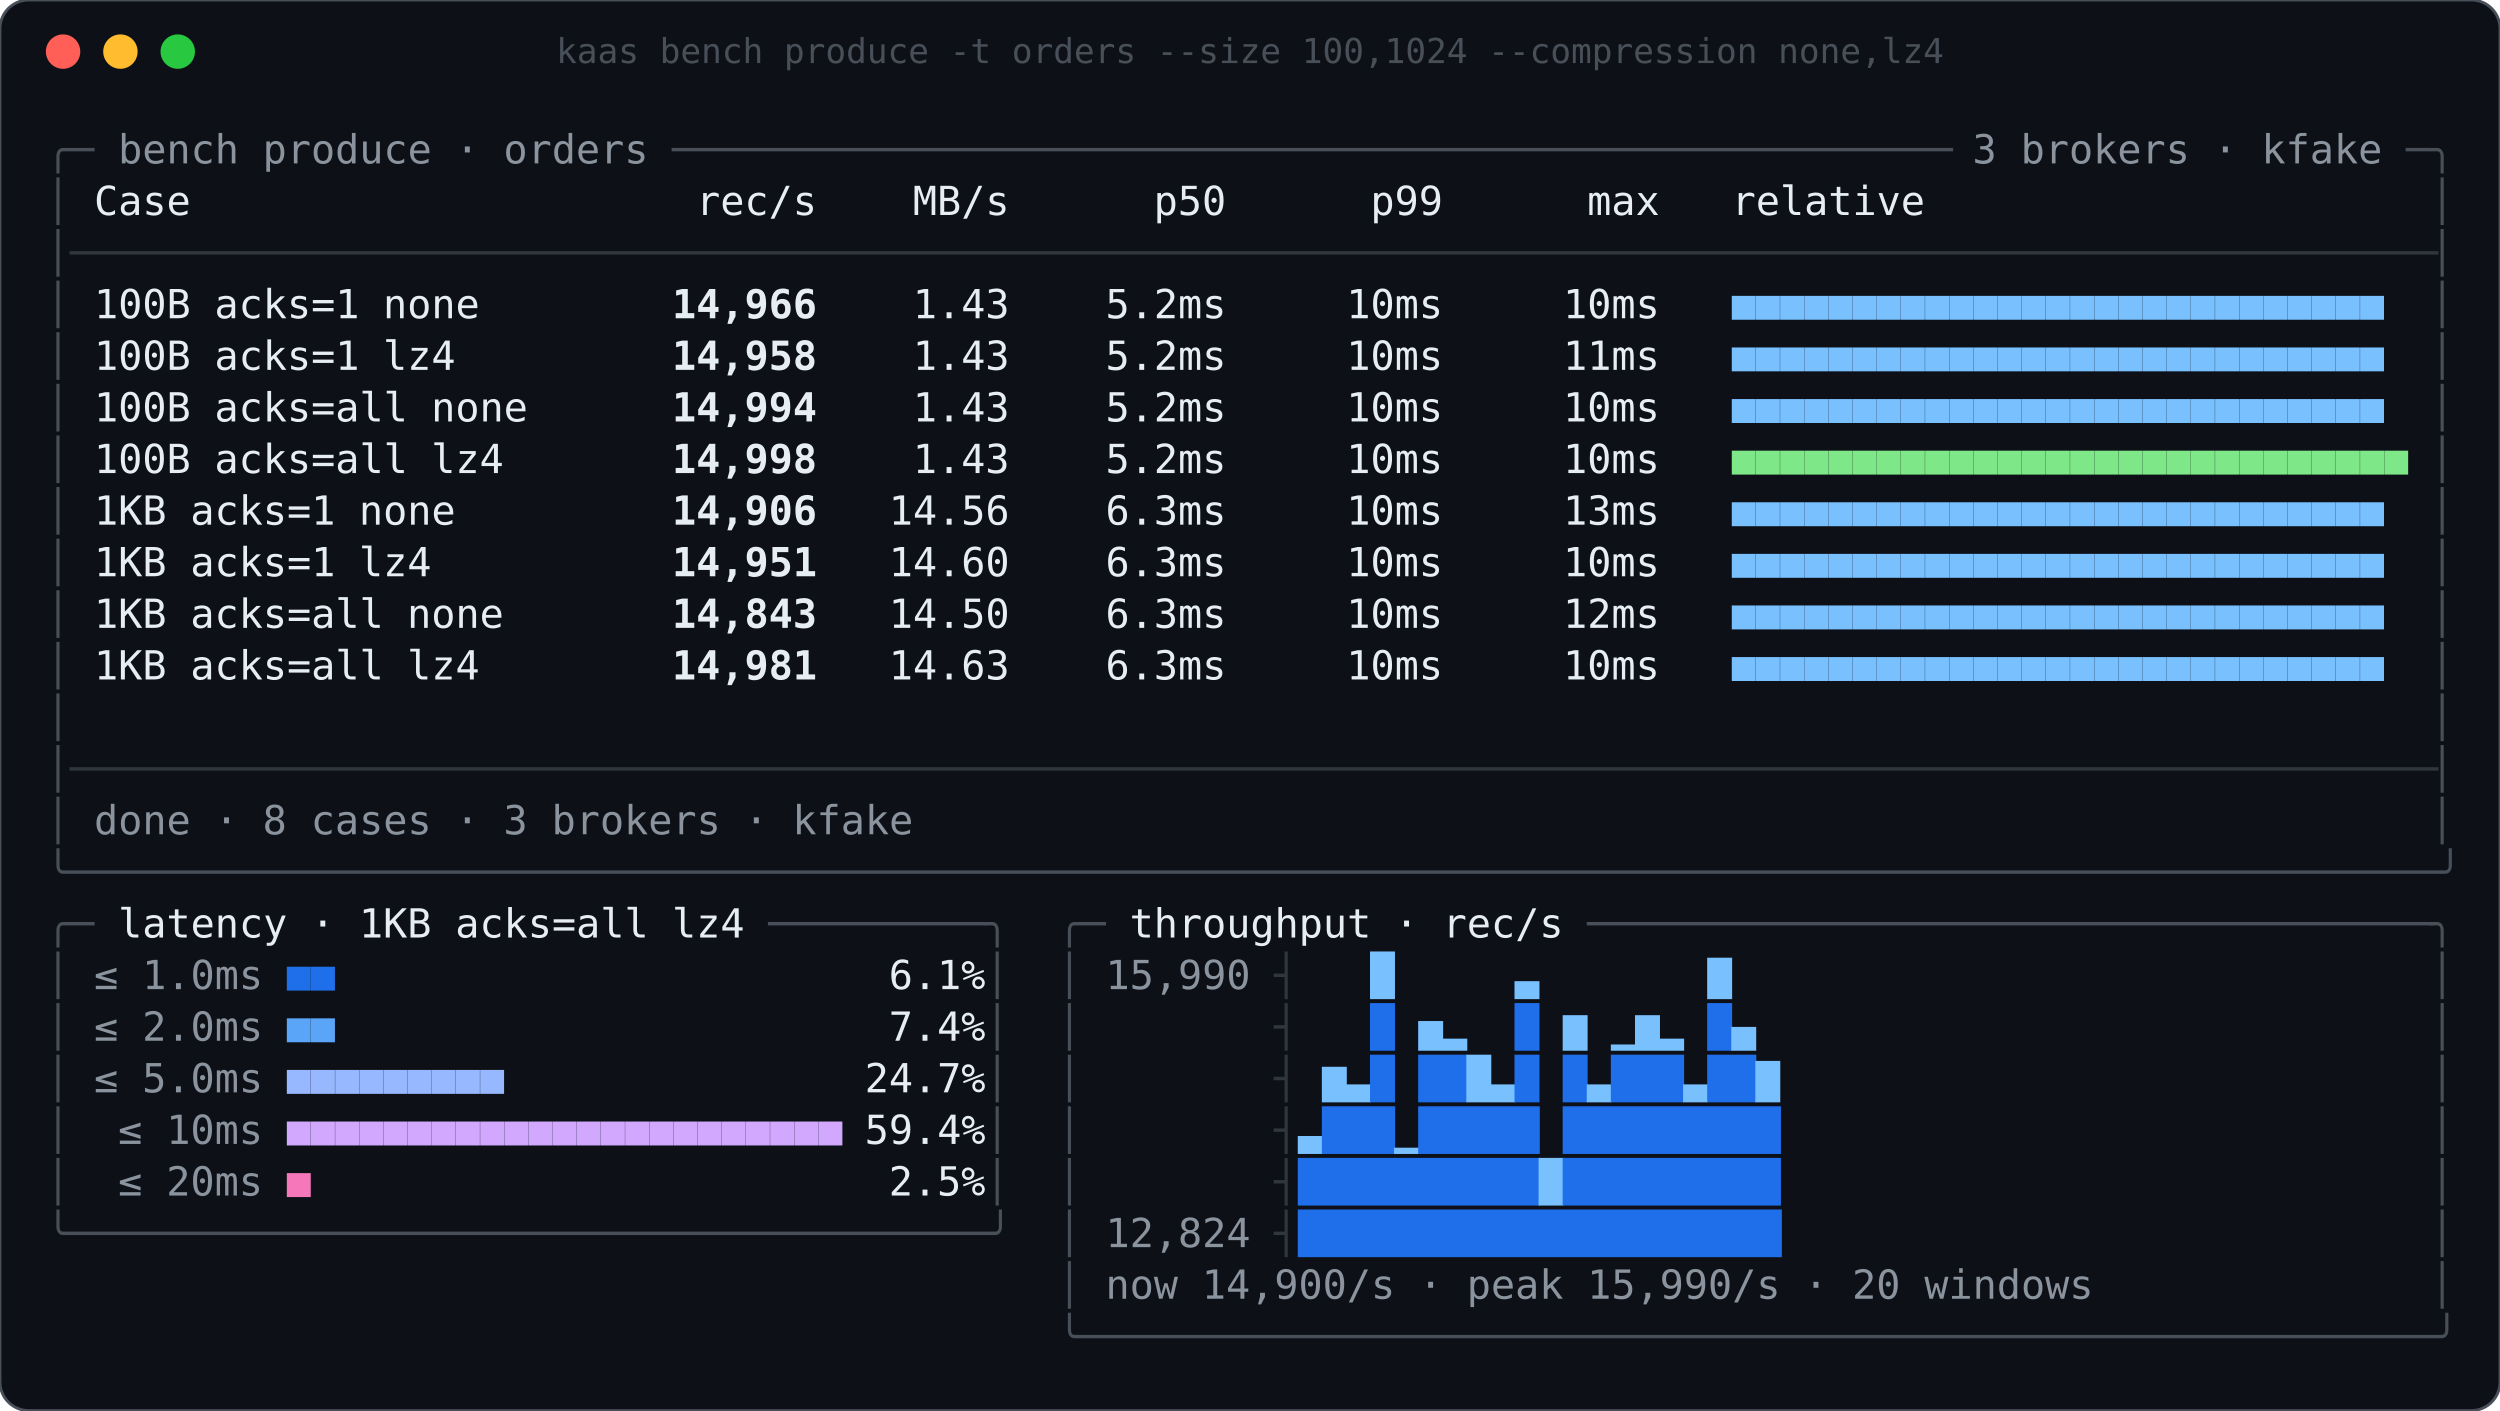
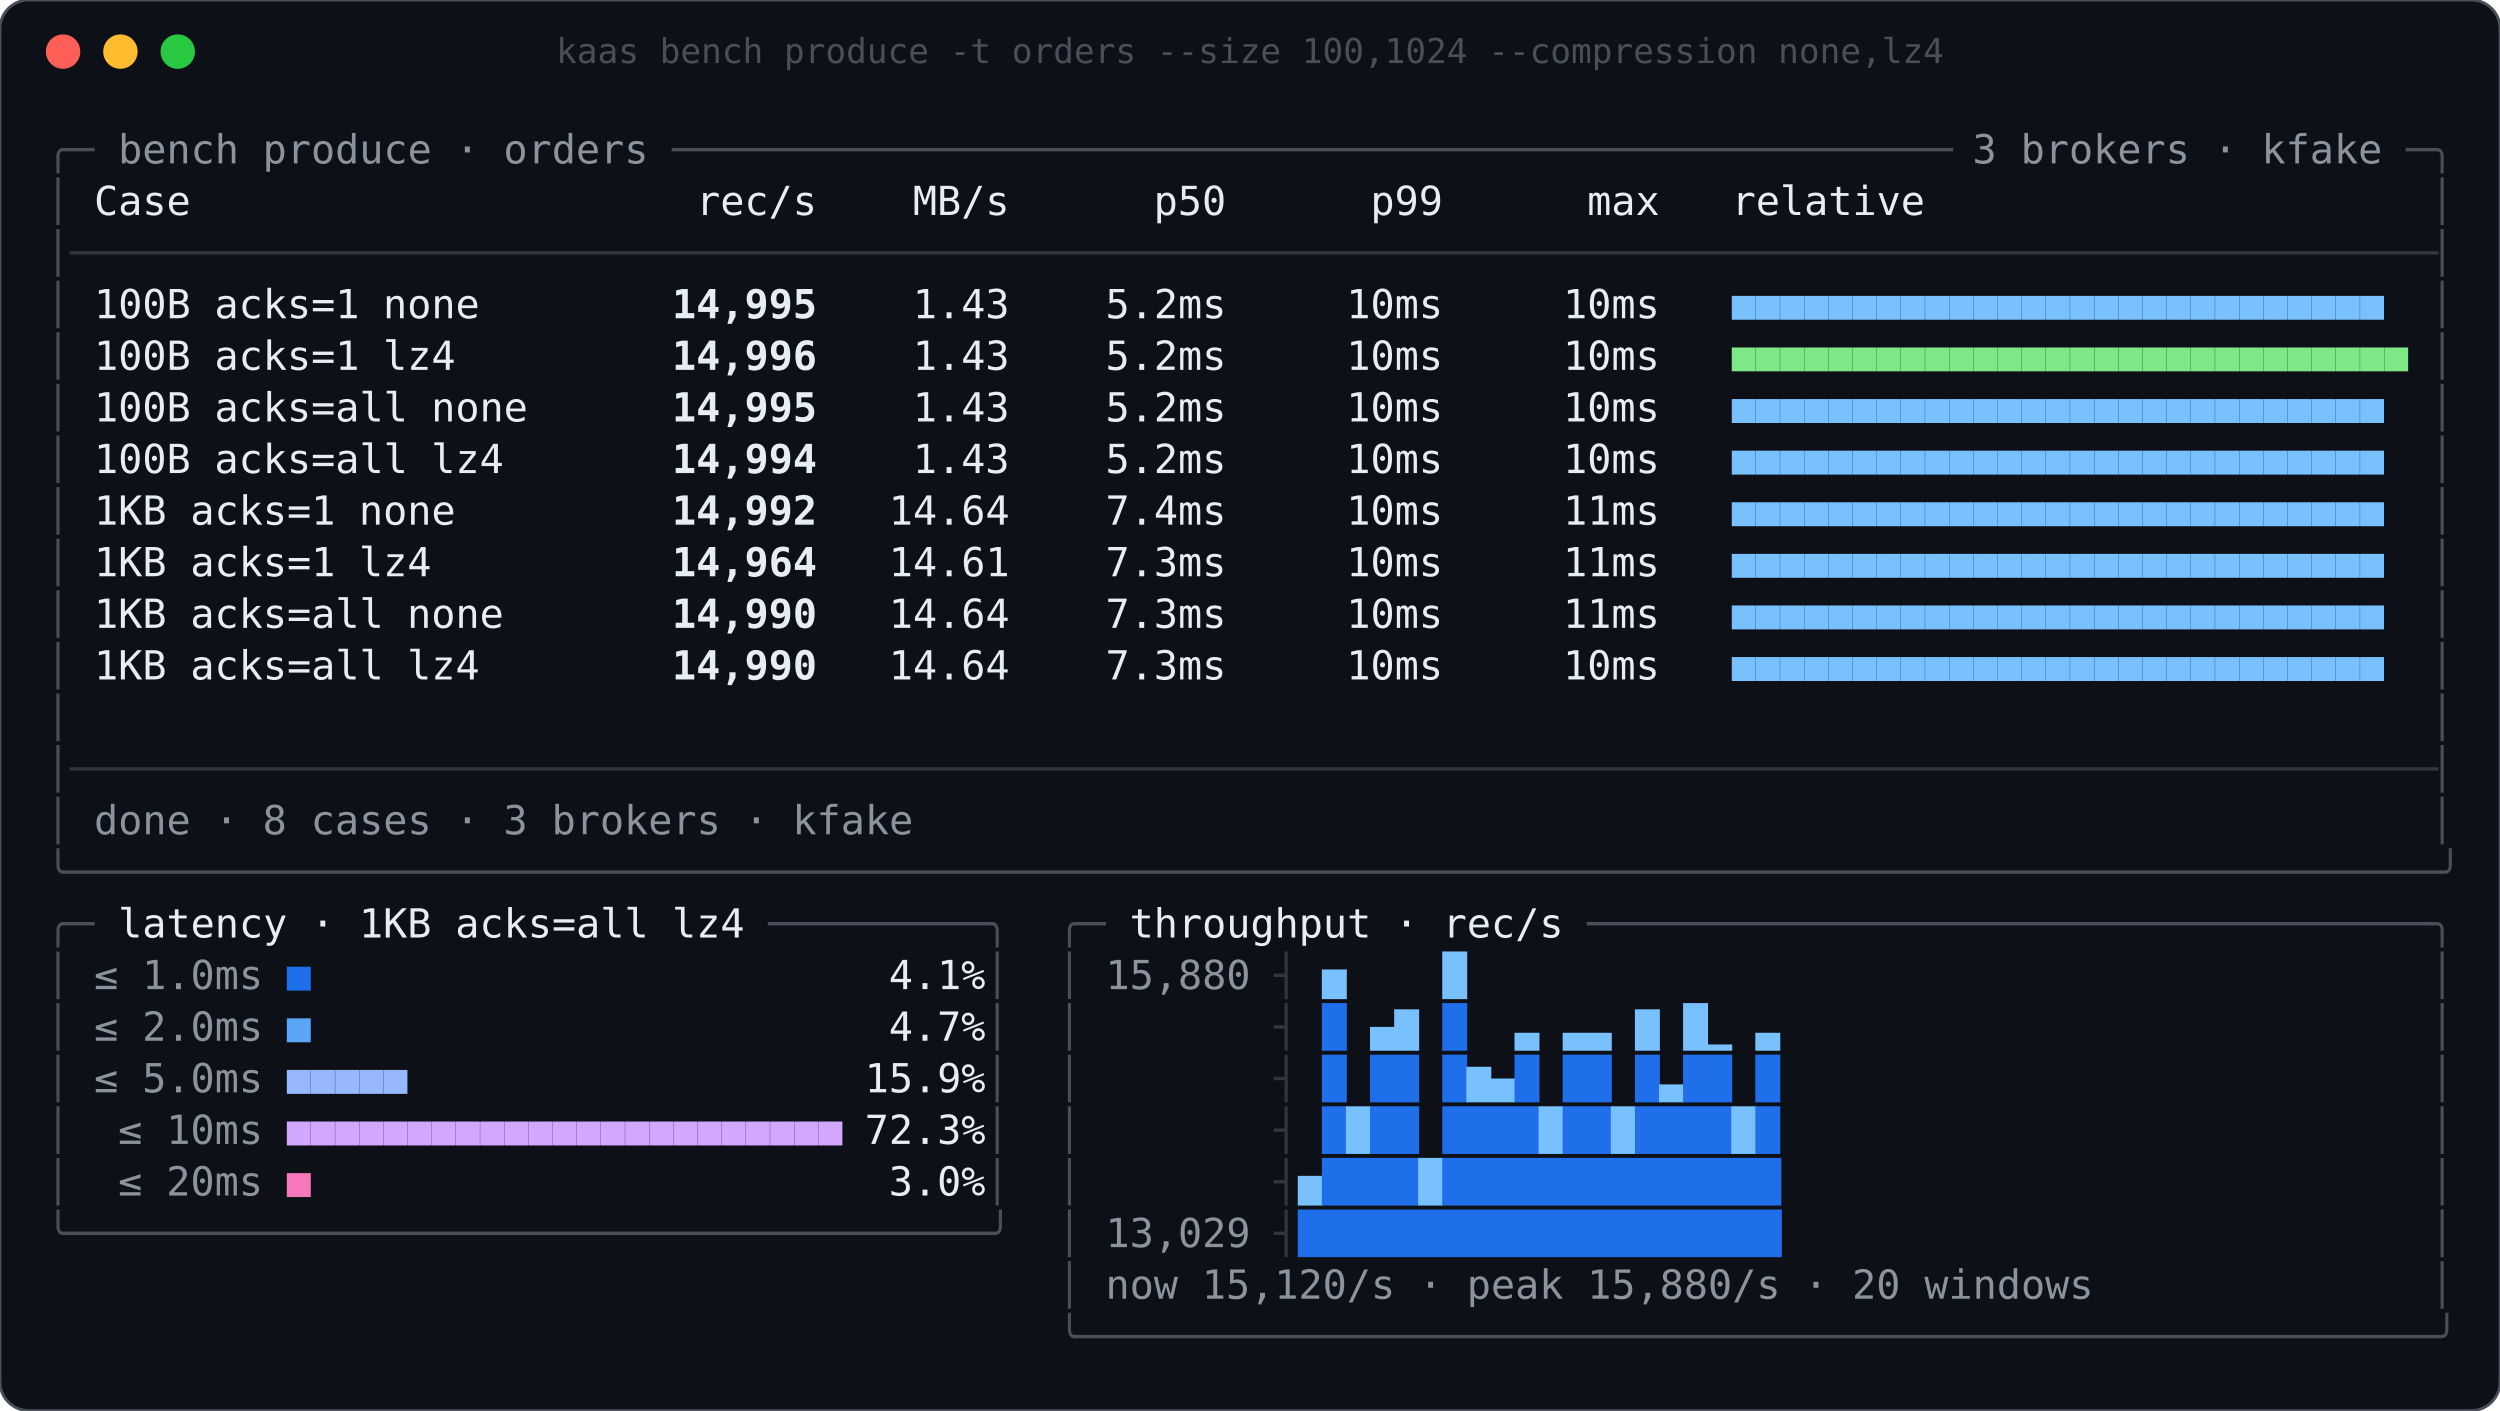
<svg xmlns="http://www.w3.org/2000/svg" width="872" height="492" viewBox="0 0 872 492" role="img" aria-label="kaas bench produce -t orders --size 100,1024 --compression none,lz4">
  <rect width="100%" height="100%" rx="10" fill="#0d1117" stroke="#484f58" />
  <circle cx="22" cy="18" r="6" fill="#ff5f57" />
  <circle cx="42" cy="18" r="6" fill="#febc2e" />
  <circle cx="62" cy="18" r="6" fill="#28c840" />
  <text x="436" y="22" fill="#484f58" font-family="ui-monospace,SFMono-Regular,Menlo,Consolas,monospace" font-size="12" text-anchor="middle">kaas bench produce -t orders --size 100,1024 --compression none,lz4</text>
  <g font-family="ui-monospace,SFMono-Regular,Menlo,Consolas,'DejaVu Sans Mono',monospace" font-size="14" xml:space="preserve">
    <text x="16.0" y="57.0" fill="#484f58" textLength="16.8" lengthAdjust="spacingAndGlyphs">╭─</text>
    <text x="41.2" y="57.0" fill="#8b949e" textLength="42.0" lengthAdjust="spacingAndGlyphs">bench</text>
    <text x="91.6" y="57.0" fill="#8b949e" textLength="58.8" lengthAdjust="spacingAndGlyphs">produce</text>
    <text x="158.8" y="57.0" fill="#8b949e" textLength="8.4" lengthAdjust="spacingAndGlyphs">·</text>
    <text x="175.6" y="57.0" fill="#8b949e" textLength="50.4" lengthAdjust="spacingAndGlyphs">orders</text>
    <text x="234.4" y="57.0" fill="#484f58" textLength="445.2" lengthAdjust="spacingAndGlyphs">─────────────────────────────────────────────────────</text>
    <text x="688.0" y="57.0" fill="#8b949e" textLength="8.4" lengthAdjust="spacingAndGlyphs">3</text>
    <text x="704.8" y="57.0" fill="#8b949e" textLength="58.8" lengthAdjust="spacingAndGlyphs">brokers</text>
    <text x="772.0" y="57.0" fill="#8b949e" textLength="8.4" lengthAdjust="spacingAndGlyphs">·</text>
    <text x="788.8" y="57.0" fill="#8b949e" textLength="42.0" lengthAdjust="spacingAndGlyphs">kfake</text>
    <text x="839.2" y="57.0" fill="#484f58" textLength="8.4" lengthAdjust="spacingAndGlyphs">─</text>
    <text x="847.6" y="57.0" fill="#484f58" textLength="8.4" lengthAdjust="spacingAndGlyphs">╮</text>
    <text x="16.0" y="75.0" fill="#484f58" textLength="8.4" lengthAdjust="spacingAndGlyphs">│</text>
    <text x="32.8" y="75.0" fill="#e6edf3" textLength="33.6" lengthAdjust="spacingAndGlyphs">Case</text>
    <text x="242.8" y="75.0" fill="#e6edf3" textLength="42.0" lengthAdjust="spacingAndGlyphs">rec/s</text>
    <text x="318.4" y="75.0" fill="#e6edf3" textLength="33.6" lengthAdjust="spacingAndGlyphs">MB/s</text>
    <text x="402.4" y="75.0" fill="#e6edf3" textLength="25.2" lengthAdjust="spacingAndGlyphs">p50</text>
    <text x="478.0" y="75.0" fill="#e6edf3" textLength="25.2" lengthAdjust="spacingAndGlyphs">p99</text>
    <text x="553.6" y="75.0" fill="#e6edf3" textLength="25.2" lengthAdjust="spacingAndGlyphs">max</text>
    <text x="604.0" y="75.0" fill="#e6edf3" textLength="67.2" lengthAdjust="spacingAndGlyphs">relative</text>
    <text x="847.6" y="75.0" fill="#484f58" textLength="8.4" lengthAdjust="spacingAndGlyphs">│</text>
    <text x="16.0" y="93.0" fill="#484f58" textLength="8.4" lengthAdjust="spacingAndGlyphs">│</text>
    <text x="24.4" y="93.0" fill="#30363d" textLength="823.2" lengthAdjust="spacingAndGlyphs">──────────────────────────────────────────────────────────────────────────────────────────────────</text>
    <text x="847.6" y="93.0" fill="#484f58" textLength="8.4" lengthAdjust="spacingAndGlyphs">│</text>
    <text x="16.0" y="111.0" fill="#484f58" textLength="8.4" lengthAdjust="spacingAndGlyphs">│</text>
    <text x="32.8" y="111.0" fill="#e6edf3" textLength="33.6" lengthAdjust="spacingAndGlyphs">100B</text>
    <text x="74.8" y="111.0" fill="#e6edf3" textLength="50.4" lengthAdjust="spacingAndGlyphs">acks=1</text>
    <text x="133.6" y="111.0" fill="#e6edf3" textLength="33.6" lengthAdjust="spacingAndGlyphs">none</text>
-     <text x="234.4" y="111.0" fill="#e6edf3" font-weight="bold" textLength="50.4" lengthAdjust="spacingAndGlyphs">14,966</text>
+     <text x="234.4" y="111.0" fill="#e6edf3" font-weight="bold" textLength="50.4" lengthAdjust="spacingAndGlyphs">14,995</text>
    <text x="318.4" y="111.0" fill="#e6edf3" textLength="33.6" lengthAdjust="spacingAndGlyphs">1.43</text>
    <text x="385.6" y="111.0" fill="#e6edf3" textLength="42.0" lengthAdjust="spacingAndGlyphs">5.2ms</text>
    <text x="469.6" y="111.0" fill="#e6edf3" textLength="33.6" lengthAdjust="spacingAndGlyphs">10ms</text>
    <text x="545.2" y="111.0" fill="#e6edf3" textLength="33.6" lengthAdjust="spacingAndGlyphs">10ms</text>
    <text x="604.0" y="111.0" fill="#79c0ff" textLength="226.8" lengthAdjust="spacingAndGlyphs">■■■■■■■■■■■■■■■■■■■■■■■■■■■</text>
    <text x="847.6" y="111.0" fill="#484f58" textLength="8.4" lengthAdjust="spacingAndGlyphs">│</text>
    <text x="16.0" y="129.0" fill="#484f58" textLength="8.4" lengthAdjust="spacingAndGlyphs">│</text>
    <text x="32.8" y="129.0" fill="#e6edf3" textLength="33.6" lengthAdjust="spacingAndGlyphs">100B</text>
    <text x="74.8" y="129.0" fill="#e6edf3" textLength="50.4" lengthAdjust="spacingAndGlyphs">acks=1</text>
    <text x="133.6" y="129.0" fill="#e6edf3" textLength="25.2" lengthAdjust="spacingAndGlyphs">lz4</text>
-     <text x="234.4" y="129.0" fill="#e6edf3" font-weight="bold" textLength="50.4" lengthAdjust="spacingAndGlyphs">14,958</text>
+     <text x="234.4" y="129.0" fill="#e6edf3" font-weight="bold" textLength="50.4" lengthAdjust="spacingAndGlyphs">14,996</text>
    <text x="318.4" y="129.0" fill="#e6edf3" textLength="33.6" lengthAdjust="spacingAndGlyphs">1.43</text>
    <text x="385.6" y="129.0" fill="#e6edf3" textLength="42.0" lengthAdjust="spacingAndGlyphs">5.2ms</text>
    <text x="469.6" y="129.0" fill="#e6edf3" textLength="33.6" lengthAdjust="spacingAndGlyphs">10ms</text>
-     <text x="545.2" y="129.0" fill="#e6edf3" textLength="33.6" lengthAdjust="spacingAndGlyphs">11ms</text>
-     <text x="604.0" y="129.0" fill="#79c0ff" textLength="226.8" lengthAdjust="spacingAndGlyphs">■■■■■■■■■■■■■■■■■■■■■■■■■■■</text>
+     <text x="545.2" y="129.0" fill="#e6edf3" textLength="33.6" lengthAdjust="spacingAndGlyphs">10ms</text>
+     <text x="604.0" y="129.0" fill="#7ee787" textLength="235.2" lengthAdjust="spacingAndGlyphs">■■■■■■■■■■■■■■■■■■■■■■■■■■■■</text>
    <text x="847.6" y="129.0" fill="#484f58" textLength="8.4" lengthAdjust="spacingAndGlyphs">│</text>
    <text x="16.0" y="147.0" fill="#484f58" textLength="8.4" lengthAdjust="spacingAndGlyphs">│</text>
    <text x="32.8" y="147.0" fill="#e6edf3" textLength="33.6" lengthAdjust="spacingAndGlyphs">100B</text>
    <text x="74.8" y="147.0" fill="#e6edf3" textLength="67.2" lengthAdjust="spacingAndGlyphs">acks=all</text>
    <text x="150.4" y="147.0" fill="#e6edf3" textLength="33.6" lengthAdjust="spacingAndGlyphs">none</text>
-     <text x="234.4" y="147.0" fill="#e6edf3" font-weight="bold" textLength="50.4" lengthAdjust="spacingAndGlyphs">14,994</text>
+     <text x="234.4" y="147.0" fill="#e6edf3" font-weight="bold" textLength="50.4" lengthAdjust="spacingAndGlyphs">14,995</text>
    <text x="318.4" y="147.0" fill="#e6edf3" textLength="33.6" lengthAdjust="spacingAndGlyphs">1.43</text>
    <text x="385.6" y="147.0" fill="#e6edf3" textLength="42.0" lengthAdjust="spacingAndGlyphs">5.2ms</text>
    <text x="469.6" y="147.0" fill="#e6edf3" textLength="33.6" lengthAdjust="spacingAndGlyphs">10ms</text>
    <text x="545.2" y="147.0" fill="#e6edf3" textLength="33.6" lengthAdjust="spacingAndGlyphs">10ms</text>
    <text x="604.0" y="147.0" fill="#79c0ff" textLength="226.8" lengthAdjust="spacingAndGlyphs">■■■■■■■■■■■■■■■■■■■■■■■■■■■</text>
    <text x="847.6" y="147.0" fill="#484f58" textLength="8.4" lengthAdjust="spacingAndGlyphs">│</text>
    <text x="16.0" y="165.0" fill="#484f58" textLength="8.4" lengthAdjust="spacingAndGlyphs">│</text>
    <text x="32.8" y="165.0" fill="#e6edf3" textLength="33.6" lengthAdjust="spacingAndGlyphs">100B</text>
    <text x="74.8" y="165.0" fill="#e6edf3" textLength="67.2" lengthAdjust="spacingAndGlyphs">acks=all</text>
    <text x="150.4" y="165.0" fill="#e6edf3" textLength="25.2" lengthAdjust="spacingAndGlyphs">lz4</text>
-     <text x="234.4" y="165.0" fill="#e6edf3" font-weight="bold" textLength="50.4" lengthAdjust="spacingAndGlyphs">14,998</text>
+     <text x="234.4" y="165.0" fill="#e6edf3" font-weight="bold" textLength="50.4" lengthAdjust="spacingAndGlyphs">14,994</text>
    <text x="318.4" y="165.0" fill="#e6edf3" textLength="33.6" lengthAdjust="spacingAndGlyphs">1.43</text>
    <text x="385.6" y="165.0" fill="#e6edf3" textLength="42.0" lengthAdjust="spacingAndGlyphs">5.2ms</text>
    <text x="469.6" y="165.0" fill="#e6edf3" textLength="33.6" lengthAdjust="spacingAndGlyphs">10ms</text>
    <text x="545.2" y="165.0" fill="#e6edf3" textLength="33.6" lengthAdjust="spacingAndGlyphs">10ms</text>
-     <text x="604.0" y="165.0" fill="#7ee787" textLength="235.2" lengthAdjust="spacingAndGlyphs">■■■■■■■■■■■■■■■■■■■■■■■■■■■■</text>
+     <text x="604.0" y="165.0" fill="#79c0ff" textLength="226.8" lengthAdjust="spacingAndGlyphs">■■■■■■■■■■■■■■■■■■■■■■■■■■■</text>
    <text x="847.6" y="165.0" fill="#484f58" textLength="8.4" lengthAdjust="spacingAndGlyphs">│</text>
    <text x="16.0" y="183.0" fill="#484f58" textLength="8.4" lengthAdjust="spacingAndGlyphs">│</text>
    <text x="32.8" y="183.0" fill="#e6edf3" textLength="25.2" lengthAdjust="spacingAndGlyphs">1KB</text>
    <text x="66.4" y="183.0" fill="#e6edf3" textLength="50.4" lengthAdjust="spacingAndGlyphs">acks=1</text>
    <text x="125.2" y="183.0" fill="#e6edf3" textLength="33.6" lengthAdjust="spacingAndGlyphs">none</text>
-     <text x="234.4" y="183.0" fill="#e6edf3" font-weight="bold" textLength="50.4" lengthAdjust="spacingAndGlyphs">14,906</text>
-     <text x="310.0" y="183.0" fill="#e6edf3" textLength="42.0" lengthAdjust="spacingAndGlyphs">14.56</text>
-     <text x="385.6" y="183.0" fill="#e6edf3" textLength="42.0" lengthAdjust="spacingAndGlyphs">6.3ms</text>
+     <text x="234.4" y="183.0" fill="#e6edf3" font-weight="bold" textLength="50.4" lengthAdjust="spacingAndGlyphs">14,992</text>
+     <text x="310.0" y="183.0" fill="#e6edf3" textLength="42.0" lengthAdjust="spacingAndGlyphs">14.64</text>
+     <text x="385.6" y="183.0" fill="#e6edf3" textLength="42.0" lengthAdjust="spacingAndGlyphs">7.4ms</text>
    <text x="469.6" y="183.0" fill="#e6edf3" textLength="33.6" lengthAdjust="spacingAndGlyphs">10ms</text>
-     <text x="545.2" y="183.0" fill="#e6edf3" textLength="33.6" lengthAdjust="spacingAndGlyphs">13ms</text>
+     <text x="545.2" y="183.0" fill="#e6edf3" textLength="33.6" lengthAdjust="spacingAndGlyphs">11ms</text>
    <text x="604.0" y="183.0" fill="#79c0ff" textLength="226.8" lengthAdjust="spacingAndGlyphs">■■■■■■■■■■■■■■■■■■■■■■■■■■■</text>
    <text x="847.6" y="183.0" fill="#484f58" textLength="8.4" lengthAdjust="spacingAndGlyphs">│</text>
    <text x="16.0" y="201.0" fill="#484f58" textLength="8.4" lengthAdjust="spacingAndGlyphs">│</text>
    <text x="32.8" y="201.0" fill="#e6edf3" textLength="25.2" lengthAdjust="spacingAndGlyphs">1KB</text>
    <text x="66.4" y="201.0" fill="#e6edf3" textLength="50.4" lengthAdjust="spacingAndGlyphs">acks=1</text>
    <text x="125.2" y="201.0" fill="#e6edf3" textLength="25.2" lengthAdjust="spacingAndGlyphs">lz4</text>
-     <text x="234.4" y="201.0" fill="#e6edf3" font-weight="bold" textLength="50.4" lengthAdjust="spacingAndGlyphs">14,951</text>
-     <text x="310.0" y="201.0" fill="#e6edf3" textLength="42.0" lengthAdjust="spacingAndGlyphs">14.60</text>
-     <text x="385.6" y="201.0" fill="#e6edf3" textLength="42.0" lengthAdjust="spacingAndGlyphs">6.3ms</text>
+     <text x="234.4" y="201.0" fill="#e6edf3" font-weight="bold" textLength="50.4" lengthAdjust="spacingAndGlyphs">14,964</text>
+     <text x="310.0" y="201.0" fill="#e6edf3" textLength="42.0" lengthAdjust="spacingAndGlyphs">14.61</text>
+     <text x="385.6" y="201.0" fill="#e6edf3" textLength="42.0" lengthAdjust="spacingAndGlyphs">7.3ms</text>
    <text x="469.6" y="201.0" fill="#e6edf3" textLength="33.6" lengthAdjust="spacingAndGlyphs">10ms</text>
-     <text x="545.2" y="201.0" fill="#e6edf3" textLength="33.6" lengthAdjust="spacingAndGlyphs">10ms</text>
+     <text x="545.2" y="201.0" fill="#e6edf3" textLength="33.6" lengthAdjust="spacingAndGlyphs">11ms</text>
    <text x="604.0" y="201.0" fill="#79c0ff" textLength="226.8" lengthAdjust="spacingAndGlyphs">■■■■■■■■■■■■■■■■■■■■■■■■■■■</text>
    <text x="847.6" y="201.0" fill="#484f58" textLength="8.4" lengthAdjust="spacingAndGlyphs">│</text>
    <text x="16.0" y="219.0" fill="#484f58" textLength="8.4" lengthAdjust="spacingAndGlyphs">│</text>
    <text x="32.8" y="219.0" fill="#e6edf3" textLength="25.2" lengthAdjust="spacingAndGlyphs">1KB</text>
    <text x="66.4" y="219.0" fill="#e6edf3" textLength="67.2" lengthAdjust="spacingAndGlyphs">acks=all</text>
    <text x="142.0" y="219.0" fill="#e6edf3" textLength="33.6" lengthAdjust="spacingAndGlyphs">none</text>
-     <text x="234.4" y="219.0" fill="#e6edf3" font-weight="bold" textLength="50.4" lengthAdjust="spacingAndGlyphs">14,843</text>
-     <text x="310.0" y="219.0" fill="#e6edf3" textLength="42.0" lengthAdjust="spacingAndGlyphs">14.50</text>
-     <text x="385.6" y="219.0" fill="#e6edf3" textLength="42.0" lengthAdjust="spacingAndGlyphs">6.3ms</text>
+     <text x="234.4" y="219.0" fill="#e6edf3" font-weight="bold" textLength="50.4" lengthAdjust="spacingAndGlyphs">14,990</text>
+     <text x="310.0" y="219.0" fill="#e6edf3" textLength="42.0" lengthAdjust="spacingAndGlyphs">14.64</text>
+     <text x="385.6" y="219.0" fill="#e6edf3" textLength="42.0" lengthAdjust="spacingAndGlyphs">7.3ms</text>
    <text x="469.6" y="219.0" fill="#e6edf3" textLength="33.6" lengthAdjust="spacingAndGlyphs">10ms</text>
-     <text x="545.2" y="219.0" fill="#e6edf3" textLength="33.6" lengthAdjust="spacingAndGlyphs">12ms</text>
+     <text x="545.2" y="219.0" fill="#e6edf3" textLength="33.6" lengthAdjust="spacingAndGlyphs">11ms</text>
    <text x="604.0" y="219.0" fill="#79c0ff" textLength="226.8" lengthAdjust="spacingAndGlyphs">■■■■■■■■■■■■■■■■■■■■■■■■■■■</text>
    <text x="847.6" y="219.0" fill="#484f58" textLength="8.4" lengthAdjust="spacingAndGlyphs">│</text>
    <text x="16.0" y="237.0" fill="#484f58" textLength="8.4" lengthAdjust="spacingAndGlyphs">│</text>
    <text x="32.8" y="237.0" fill="#e6edf3" textLength="25.2" lengthAdjust="spacingAndGlyphs">1KB</text>
    <text x="66.4" y="237.0" fill="#e6edf3" textLength="67.2" lengthAdjust="spacingAndGlyphs">acks=all</text>
    <text x="142.0" y="237.0" fill="#e6edf3" textLength="25.2" lengthAdjust="spacingAndGlyphs">lz4</text>
-     <text x="234.4" y="237.0" fill="#e6edf3" font-weight="bold" textLength="50.4" lengthAdjust="spacingAndGlyphs">14,981</text>
-     <text x="310.0" y="237.0" fill="#e6edf3" textLength="42.0" lengthAdjust="spacingAndGlyphs">14.63</text>
-     <text x="385.6" y="237.0" fill="#e6edf3" textLength="42.0" lengthAdjust="spacingAndGlyphs">6.3ms</text>
+     <text x="234.4" y="237.0" fill="#e6edf3" font-weight="bold" textLength="50.4" lengthAdjust="spacingAndGlyphs">14,990</text>
+     <text x="310.0" y="237.0" fill="#e6edf3" textLength="42.0" lengthAdjust="spacingAndGlyphs">14.64</text>
+     <text x="385.6" y="237.0" fill="#e6edf3" textLength="42.0" lengthAdjust="spacingAndGlyphs">7.3ms</text>
    <text x="469.6" y="237.0" fill="#e6edf3" textLength="33.6" lengthAdjust="spacingAndGlyphs">10ms</text>
    <text x="545.2" y="237.0" fill="#e6edf3" textLength="33.6" lengthAdjust="spacingAndGlyphs">10ms</text>
    <text x="604.0" y="237.0" fill="#79c0ff" textLength="226.8" lengthAdjust="spacingAndGlyphs">■■■■■■■■■■■■■■■■■■■■■■■■■■■</text>
    <text x="847.6" y="237.0" fill="#484f58" textLength="8.4" lengthAdjust="spacingAndGlyphs">│</text>
    <text x="16.0" y="255.0" fill="#484f58" textLength="8.4" lengthAdjust="spacingAndGlyphs">│</text>
    <text x="847.6" y="255.0" fill="#484f58" textLength="8.4" lengthAdjust="spacingAndGlyphs">│</text>
    <text x="16.0" y="273.0" fill="#484f58" textLength="8.4" lengthAdjust="spacingAndGlyphs">│</text>
    <text x="24.4" y="273.0" fill="#30363d" textLength="823.2" lengthAdjust="spacingAndGlyphs">──────────────────────────────────────────────────────────────────────────────────────────────────</text>
    <text x="847.6" y="273.0" fill="#484f58" textLength="8.4" lengthAdjust="spacingAndGlyphs">│</text>
    <text x="16.0" y="291.0" fill="#484f58" textLength="8.4" lengthAdjust="spacingAndGlyphs">│</text>
    <text x="32.8" y="291.0" fill="#8b949e" textLength="33.6" lengthAdjust="spacingAndGlyphs">done</text>
    <text x="74.8" y="291.0" fill="#8b949e" textLength="8.4" lengthAdjust="spacingAndGlyphs">·</text>
    <text x="91.6" y="291.0" fill="#8b949e" textLength="8.4" lengthAdjust="spacingAndGlyphs">8</text>
    <text x="108.4" y="291.0" fill="#8b949e" textLength="42.0" lengthAdjust="spacingAndGlyphs">cases</text>
    <text x="158.8" y="291.0" fill="#8b949e" textLength="8.4" lengthAdjust="spacingAndGlyphs">·</text>
    <text x="175.6" y="291.0" fill="#8b949e" textLength="8.4" lengthAdjust="spacingAndGlyphs">3</text>
    <text x="192.4" y="291.0" fill="#8b949e" textLength="58.8" lengthAdjust="spacingAndGlyphs">brokers</text>
    <text x="259.6" y="291.0" fill="#8b949e" textLength="8.4" lengthAdjust="spacingAndGlyphs">·</text>
    <text x="276.4" y="291.0" fill="#8b949e" textLength="42.0" lengthAdjust="spacingAndGlyphs">kfake</text>
    <text x="847.6" y="291.0" fill="#484f58" textLength="8.4" lengthAdjust="spacingAndGlyphs">│</text>
    <text x="16.0" y="309.0" fill="#484f58" textLength="840.0" lengthAdjust="spacingAndGlyphs">╰──────────────────────────────────────────────────────────────────────────────────────────────────╯</text>
    <text x="16.0" y="327.0" fill="#484f58" textLength="16.8" lengthAdjust="spacingAndGlyphs">╭─</text>
    <text x="41.2" y="327.0" fill="#e6edf3" textLength="58.8" lengthAdjust="spacingAndGlyphs">latency</text>
    <text x="108.4" y="327.0" fill="#e6edf3" textLength="8.4" lengthAdjust="spacingAndGlyphs">·</text>
    <text x="125.2" y="327.0" fill="#e6edf3" textLength="25.2" lengthAdjust="spacingAndGlyphs">1KB</text>
    <text x="158.8" y="327.0" fill="#e6edf3" textLength="67.2" lengthAdjust="spacingAndGlyphs">acks=all</text>
    <text x="234.4" y="327.0" fill="#e6edf3" textLength="25.2" lengthAdjust="spacingAndGlyphs">lz4</text>
    <text x="268.0" y="327.0" fill="#484f58" textLength="75.6" lengthAdjust="spacingAndGlyphs">─────────</text>
    <text x="343.6" y="327.0" fill="#484f58" textLength="8.4" lengthAdjust="spacingAndGlyphs">╮</text>
    <text x="368.8" y="327.0" fill="#484f58" textLength="16.8" lengthAdjust="spacingAndGlyphs">╭─</text>
    <text x="394.0" y="327.0" fill="#e6edf3" textLength="84.0" lengthAdjust="spacingAndGlyphs">throughput</text>
    <text x="486.4" y="327.0" fill="#e6edf3" textLength="8.4" lengthAdjust="spacingAndGlyphs">·</text>
    <text x="503.2" y="327.0" fill="#e6edf3" textLength="42.0" lengthAdjust="spacingAndGlyphs">rec/s</text>
    <text x="553.6" y="327.0" fill="#484f58" textLength="294.0" lengthAdjust="spacingAndGlyphs">───────────────────────────────────</text>
    <text x="847.6" y="327.0" fill="#484f58" textLength="8.4" lengthAdjust="spacingAndGlyphs">╮</text>
    <text x="16.0" y="345.0" fill="#484f58" textLength="8.4" lengthAdjust="spacingAndGlyphs">│</text>
    <text x="32.8" y="345.0" fill="#8b949e" textLength="8.4" lengthAdjust="spacingAndGlyphs">≤</text>
    <text x="49.6" y="345.0" fill="#8b949e" textLength="42.0" lengthAdjust="spacingAndGlyphs">1.0ms</text>
-     <text x="100.0" y="345.0" fill="#1f6feb" textLength="16.8" lengthAdjust="spacingAndGlyphs">■■</text>
-     <text x="310.0" y="345.0" fill="#e6edf3" textLength="33.6" lengthAdjust="spacingAndGlyphs">6.1%</text>
+     <text x="100.0" y="345.0" fill="#1f6feb" textLength="8.4" lengthAdjust="spacingAndGlyphs">■</text>
+     <text x="310.0" y="345.0" fill="#e6edf3" textLength="33.6" lengthAdjust="spacingAndGlyphs">4.1%</text>
    <text x="343.6" y="345.0" fill="#484f58" textLength="8.4" lengthAdjust="spacingAndGlyphs">│</text>
    <text x="368.8" y="345.0" fill="#484f58" textLength="8.4" lengthAdjust="spacingAndGlyphs">│</text>
-     <text x="385.6" y="345.0" fill="#8b949e" textLength="50.4" lengthAdjust="spacingAndGlyphs">15,990</text>
+     <text x="385.6" y="345.0" fill="#8b949e" textLength="50.4" lengthAdjust="spacingAndGlyphs">15,880</text>
    <text x="444.4" y="345.0" fill="#30363d" textLength="8.4" lengthAdjust="spacingAndGlyphs">┤</text>
-     <text x="478.0" y="345.0" fill="#79c0ff" textLength="8.4" lengthAdjust="spacingAndGlyphs">█</text>
-     <text x="528.4" y="345.0" fill="#79c0ff" textLength="8.4" lengthAdjust="spacingAndGlyphs">▃</text>
-     <text x="595.6" y="345.0" fill="#79c0ff" textLength="8.4" lengthAdjust="spacingAndGlyphs">▇</text>
+     <text x="461.2" y="345.0" fill="#79c0ff" textLength="8.4" lengthAdjust="spacingAndGlyphs">▅</text>
+     <text x="503.2" y="345.0" fill="#79c0ff" textLength="8.4" lengthAdjust="spacingAndGlyphs">█</text>
    <text x="847.6" y="345.0" fill="#484f58" textLength="8.4" lengthAdjust="spacingAndGlyphs">│</text>
    <text x="16.0" y="363.0" fill="#484f58" textLength="8.4" lengthAdjust="spacingAndGlyphs">│</text>
    <text x="32.8" y="363.0" fill="#8b949e" textLength="8.4" lengthAdjust="spacingAndGlyphs">≤</text>
    <text x="49.6" y="363.0" fill="#8b949e" textLength="42.0" lengthAdjust="spacingAndGlyphs">2.0ms</text>
-     <text x="100.0" y="363.0" fill="#5ba5f8" textLength="16.8" lengthAdjust="spacingAndGlyphs">■■</text>
-     <text x="310.0" y="363.0" fill="#e6edf3" textLength="33.6" lengthAdjust="spacingAndGlyphs">7.4%</text>
+     <text x="100.0" y="363.0" fill="#5ba5f8" textLength="8.4" lengthAdjust="spacingAndGlyphs">■</text>
+     <text x="310.0" y="363.0" fill="#e6edf3" textLength="33.6" lengthAdjust="spacingAndGlyphs">4.7%</text>
    <text x="343.6" y="363.0" fill="#484f58" textLength="8.4" lengthAdjust="spacingAndGlyphs">│</text>
    <text x="368.8" y="363.0" fill="#484f58" textLength="8.4" lengthAdjust="spacingAndGlyphs">│</text>
    <text x="444.4" y="363.0" fill="#30363d" textLength="8.4" lengthAdjust="spacingAndGlyphs">┤</text>
-     <text x="478.0" y="363.0" fill="#1f6feb" textLength="8.4" lengthAdjust="spacingAndGlyphs">█</text>
-     <text x="494.8" y="363.0" fill="#79c0ff" textLength="16.8" lengthAdjust="spacingAndGlyphs">▅▂</text>
-     <text x="528.4" y="363.0" fill="#1f6feb" textLength="8.4" lengthAdjust="spacingAndGlyphs">█</text>
-     <text x="545.2" y="363.0" fill="#79c0ff" textLength="8.4" lengthAdjust="spacingAndGlyphs">▆</text>
-     <text x="562.0" y="363.0" fill="#79c0ff" textLength="25.2" lengthAdjust="spacingAndGlyphs">▁▆▂</text>
-     <text x="595.6" y="363.0" fill="#1f6feb" textLength="8.4" lengthAdjust="spacingAndGlyphs">█</text>
-     <text x="604.0" y="363.0" fill="#79c0ff" textLength="8.4" lengthAdjust="spacingAndGlyphs">▄</text>
+     <text x="461.2" y="363.0" fill="#1f6feb" textLength="8.4" lengthAdjust="spacingAndGlyphs">█</text>
+     <text x="478.0" y="363.0" fill="#79c0ff" textLength="16.8" lengthAdjust="spacingAndGlyphs">▄▇</text>
+     <text x="503.2" y="363.0" fill="#1f6feb" textLength="8.4" lengthAdjust="spacingAndGlyphs">█</text>
+     <text x="528.4" y="363.0" fill="#79c0ff" textLength="8.4" lengthAdjust="spacingAndGlyphs">▃</text>
+     <text x="545.2" y="363.0" fill="#79c0ff" textLength="16.8" lengthAdjust="spacingAndGlyphs">▃▃</text>
+     <text x="570.4" y="363.0" fill="#79c0ff" textLength="8.4" lengthAdjust="spacingAndGlyphs">▇</text>
+     <text x="587.2" y="363.0" fill="#79c0ff" textLength="16.8" lengthAdjust="spacingAndGlyphs">█▁</text>
+     <text x="612.4" y="363.0" fill="#79c0ff" textLength="8.4" lengthAdjust="spacingAndGlyphs">▃</text>
    <text x="847.6" y="363.0" fill="#484f58" textLength="8.4" lengthAdjust="spacingAndGlyphs">│</text>
    <text x="16.0" y="381.0" fill="#484f58" textLength="8.4" lengthAdjust="spacingAndGlyphs">│</text>
    <text x="32.8" y="381.0" fill="#8b949e" textLength="8.4" lengthAdjust="spacingAndGlyphs">≤</text>
    <text x="49.6" y="381.0" fill="#8b949e" textLength="42.0" lengthAdjust="spacingAndGlyphs">5.0ms</text>
-     <text x="100.0" y="381.0" fill="#97b8ff" textLength="75.6" lengthAdjust="spacingAndGlyphs">■■■■■■■■■</text>
-     <text x="301.6" y="381.0" fill="#e6edf3" textLength="42.0" lengthAdjust="spacingAndGlyphs">24.7%</text>
+     <text x="100.0" y="381.0" fill="#97b8ff" textLength="42.0" lengthAdjust="spacingAndGlyphs">■■■■■</text>
+     <text x="301.6" y="381.0" fill="#e6edf3" textLength="42.0" lengthAdjust="spacingAndGlyphs">15.9%</text>
    <text x="343.6" y="381.0" fill="#484f58" textLength="8.4" lengthAdjust="spacingAndGlyphs">│</text>
    <text x="368.8" y="381.0" fill="#484f58" textLength="8.4" lengthAdjust="spacingAndGlyphs">│</text>
    <text x="444.4" y="381.0" fill="#30363d" textLength="8.4" lengthAdjust="spacingAndGlyphs">┤</text>
-     <text x="461.2" y="381.0" fill="#79c0ff" textLength="16.8" lengthAdjust="spacingAndGlyphs">▆▃</text>
-     <text x="478.0" y="381.0" fill="#1f6feb" textLength="8.4" lengthAdjust="spacingAndGlyphs">█</text>
-     <text x="494.8" y="381.0" fill="#1f6feb" textLength="16.8" lengthAdjust="spacingAndGlyphs">██</text>
-     <text x="511.6" y="381.0" fill="#79c0ff" textLength="16.8" lengthAdjust="spacingAndGlyphs">█▃</text>
+     <text x="461.2" y="381.0" fill="#1f6feb" textLength="8.4" lengthAdjust="spacingAndGlyphs">█</text>
+     <text x="478.0" y="381.0" fill="#1f6feb" textLength="16.8" lengthAdjust="spacingAndGlyphs">██</text>
+     <text x="503.2" y="381.0" fill="#1f6feb" textLength="8.4" lengthAdjust="spacingAndGlyphs">█</text>
+     <text x="511.6" y="381.0" fill="#79c0ff" textLength="16.8" lengthAdjust="spacingAndGlyphs">▆▄</text>
    <text x="528.4" y="381.0" fill="#1f6feb" textLength="8.4" lengthAdjust="spacingAndGlyphs">█</text>
-     <text x="545.2" y="381.0" fill="#1f6feb" textLength="8.4" lengthAdjust="spacingAndGlyphs">█</text>
-     <text x="553.6" y="381.0" fill="#79c0ff" textLength="8.4" lengthAdjust="spacingAndGlyphs">▃</text>
-     <text x="562.0" y="381.0" fill="#1f6feb" textLength="25.2" lengthAdjust="spacingAndGlyphs">███</text>
-     <text x="587.2" y="381.0" fill="#79c0ff" textLength="8.4" lengthAdjust="spacingAndGlyphs">▃</text>
-     <text x="595.6" y="381.0" fill="#1f6feb" textLength="16.8" lengthAdjust="spacingAndGlyphs">██</text>
-     <text x="612.4" y="381.0" fill="#79c0ff" textLength="8.4" lengthAdjust="spacingAndGlyphs">▇</text>
+     <text x="545.2" y="381.0" fill="#1f6feb" textLength="16.8" lengthAdjust="spacingAndGlyphs">██</text>
+     <text x="570.4" y="381.0" fill="#1f6feb" textLength="8.4" lengthAdjust="spacingAndGlyphs">█</text>
+     <text x="578.8" y="381.0" fill="#79c0ff" textLength="8.4" lengthAdjust="spacingAndGlyphs">▃</text>
+     <text x="587.2" y="381.0" fill="#1f6feb" textLength="16.8" lengthAdjust="spacingAndGlyphs">██</text>
+     <text x="612.4" y="381.0" fill="#1f6feb" textLength="8.4" lengthAdjust="spacingAndGlyphs">█</text>
    <text x="847.6" y="381.0" fill="#484f58" textLength="8.4" lengthAdjust="spacingAndGlyphs">│</text>
    <text x="16.0" y="399.0" fill="#484f58" textLength="8.4" lengthAdjust="spacingAndGlyphs">│</text>
    <text x="41.2" y="399.0" fill="#8b949e" textLength="8.4" lengthAdjust="spacingAndGlyphs">≤</text>
    <text x="58.0" y="399.0" fill="#8b949e" textLength="33.6" lengthAdjust="spacingAndGlyphs">10ms</text>
    <text x="100.0" y="399.0" fill="#d2a8ff" textLength="193.2" lengthAdjust="spacingAndGlyphs">■■■■■■■■■■■■■■■■■■■■■■■</text>
-     <text x="301.6" y="399.0" fill="#e6edf3" textLength="42.0" lengthAdjust="spacingAndGlyphs">59.4%</text>
+     <text x="301.6" y="399.0" fill="#e6edf3" textLength="42.0" lengthAdjust="spacingAndGlyphs">72.3%</text>
    <text x="343.6" y="399.0" fill="#484f58" textLength="8.4" lengthAdjust="spacingAndGlyphs">│</text>
    <text x="368.8" y="399.0" fill="#484f58" textLength="8.4" lengthAdjust="spacingAndGlyphs">│</text>
    <text x="444.4" y="399.0" fill="#30363d" textLength="8.4" lengthAdjust="spacingAndGlyphs">┤</text>
-     <text x="452.8" y="399.0" fill="#79c0ff" textLength="8.4" lengthAdjust="spacingAndGlyphs">▃</text>
-     <text x="461.2" y="399.0" fill="#1f6feb" textLength="25.2" lengthAdjust="spacingAndGlyphs">███</text>
-     <text x="486.4" y="399.0" fill="#79c0ff" textLength="8.4" lengthAdjust="spacingAndGlyphs">▁</text>
-     <text x="494.8" y="399.0" fill="#1f6feb" textLength="42.0" lengthAdjust="spacingAndGlyphs">█████</text>
-     <text x="545.2" y="399.0" fill="#1f6feb" textLength="75.6" lengthAdjust="spacingAndGlyphs">█████████</text>
+     <text x="461.2" y="399.0" fill="#1f6feb" textLength="8.4" lengthAdjust="spacingAndGlyphs">█</text>
+     <text x="469.6" y="399.0" fill="#79c0ff" textLength="8.4" lengthAdjust="spacingAndGlyphs">█</text>
+     <text x="478.0" y="399.0" fill="#1f6feb" textLength="16.8" lengthAdjust="spacingAndGlyphs">██</text>
+     <text x="503.2" y="399.0" fill="#1f6feb" textLength="33.6" lengthAdjust="spacingAndGlyphs">████</text>
+     <text x="536.8" y="399.0" fill="#79c0ff" textLength="8.4" lengthAdjust="spacingAndGlyphs">█</text>
+     <text x="545.2" y="399.0" fill="#1f6feb" textLength="16.8" lengthAdjust="spacingAndGlyphs">██</text>
+     <text x="562.0" y="399.0" fill="#79c0ff" textLength="8.4" lengthAdjust="spacingAndGlyphs">█</text>
+     <text x="570.4" y="399.0" fill="#1f6feb" textLength="33.6" lengthAdjust="spacingAndGlyphs">████</text>
+     <text x="604.0" y="399.0" fill="#79c0ff" textLength="8.4" lengthAdjust="spacingAndGlyphs">█</text>
+     <text x="612.4" y="399.0" fill="#1f6feb" textLength="8.4" lengthAdjust="spacingAndGlyphs">█</text>
    <text x="847.6" y="399.0" fill="#484f58" textLength="8.4" lengthAdjust="spacingAndGlyphs">│</text>
    <text x="16.0" y="417.0" fill="#484f58" textLength="8.4" lengthAdjust="spacingAndGlyphs">│</text>
    <text x="41.2" y="417.0" fill="#8b949e" textLength="8.4" lengthAdjust="spacingAndGlyphs">≤</text>
    <text x="58.0" y="417.0" fill="#8b949e" textLength="33.6" lengthAdjust="spacingAndGlyphs">20ms</text>
    <text x="100.0" y="417.0" fill="#f778ba" textLength="8.4" lengthAdjust="spacingAndGlyphs">■</text>
-     <text x="310.0" y="417.0" fill="#e6edf3" textLength="33.6" lengthAdjust="spacingAndGlyphs">2.5%</text>
+     <text x="310.0" y="417.0" fill="#e6edf3" textLength="33.6" lengthAdjust="spacingAndGlyphs">3.0%</text>
    <text x="343.6" y="417.0" fill="#484f58" textLength="8.4" lengthAdjust="spacingAndGlyphs">│</text>
    <text x="368.8" y="417.0" fill="#484f58" textLength="8.4" lengthAdjust="spacingAndGlyphs">│</text>
    <text x="444.4" y="417.0" fill="#30363d" textLength="8.4" lengthAdjust="spacingAndGlyphs">┤</text>
-     <text x="452.8" y="417.0" fill="#1f6feb" textLength="84.0" lengthAdjust="spacingAndGlyphs">██████████</text>
-     <text x="536.8" y="417.0" fill="#79c0ff" textLength="8.4" lengthAdjust="spacingAndGlyphs">█</text>
-     <text x="545.2" y="417.0" fill="#1f6feb" textLength="75.6" lengthAdjust="spacingAndGlyphs">█████████</text>
+     <text x="452.8" y="417.0" fill="#79c0ff" textLength="8.4" lengthAdjust="spacingAndGlyphs">▅</text>
+     <text x="461.2" y="417.0" fill="#1f6feb" textLength="33.6" lengthAdjust="spacingAndGlyphs">████</text>
+     <text x="494.8" y="417.0" fill="#79c0ff" textLength="8.4" lengthAdjust="spacingAndGlyphs">█</text>
+     <text x="503.2" y="417.0" fill="#1f6feb" textLength="117.6" lengthAdjust="spacingAndGlyphs">██████████████</text>
    <text x="847.6" y="417.0" fill="#484f58" textLength="8.4" lengthAdjust="spacingAndGlyphs">│</text>
    <text x="16.0" y="435.0" fill="#484f58" textLength="336.0" lengthAdjust="spacingAndGlyphs">╰──────────────────────────────────────╯</text>
    <text x="368.8" y="435.0" fill="#484f58" textLength="8.4" lengthAdjust="spacingAndGlyphs">│</text>
-     <text x="385.6" y="435.0" fill="#8b949e" textLength="50.4" lengthAdjust="spacingAndGlyphs">12,824</text>
+     <text x="385.6" y="435.0" fill="#8b949e" textLength="50.4" lengthAdjust="spacingAndGlyphs">13,029</text>
    <text x="444.4" y="435.0" fill="#30363d" textLength="8.4" lengthAdjust="spacingAndGlyphs">┤</text>
    <text x="452.8" y="435.0" fill="#1f6feb" textLength="168.0" lengthAdjust="spacingAndGlyphs">████████████████████</text>
    <text x="847.6" y="435.0" fill="#484f58" textLength="8.4" lengthAdjust="spacingAndGlyphs">│</text>
    <text x="368.8" y="453.0" fill="#484f58" textLength="8.4" lengthAdjust="spacingAndGlyphs">│</text>
    <text x="385.6" y="453.0" fill="#8b949e" textLength="25.2" lengthAdjust="spacingAndGlyphs">now</text>
-     <text x="419.2" y="453.0" fill="#8b949e" textLength="67.2" lengthAdjust="spacingAndGlyphs">14,900/s</text>
+     <text x="419.2" y="453.0" fill="#8b949e" textLength="67.2" lengthAdjust="spacingAndGlyphs">15,120/s</text>
    <text x="494.8" y="453.0" fill="#8b949e" textLength="8.4" lengthAdjust="spacingAndGlyphs">·</text>
    <text x="511.6" y="453.0" fill="#8b949e" textLength="33.6" lengthAdjust="spacingAndGlyphs">peak</text>
-     <text x="553.6" y="453.0" fill="#8b949e" textLength="67.2" lengthAdjust="spacingAndGlyphs">15,990/s</text>
+     <text x="553.6" y="453.0" fill="#8b949e" textLength="67.2" lengthAdjust="spacingAndGlyphs">15,880/s</text>
    <text x="629.2" y="453.0" fill="#8b949e" textLength="8.4" lengthAdjust="spacingAndGlyphs">·</text>
    <text x="646.0" y="453.0" fill="#8b949e" textLength="16.8" lengthAdjust="spacingAndGlyphs">20</text>
    <text x="671.2" y="453.0" fill="#8b949e" textLength="58.8" lengthAdjust="spacingAndGlyphs">windows</text>
    <text x="847.6" y="453.0" fill="#484f58" textLength="8.4" lengthAdjust="spacingAndGlyphs">│</text>
    <text x="368.8" y="471.0" fill="#484f58" textLength="487.2" lengthAdjust="spacingAndGlyphs">╰────────────────────────────────────────────────────────╯</text>
  </g>
</svg>
